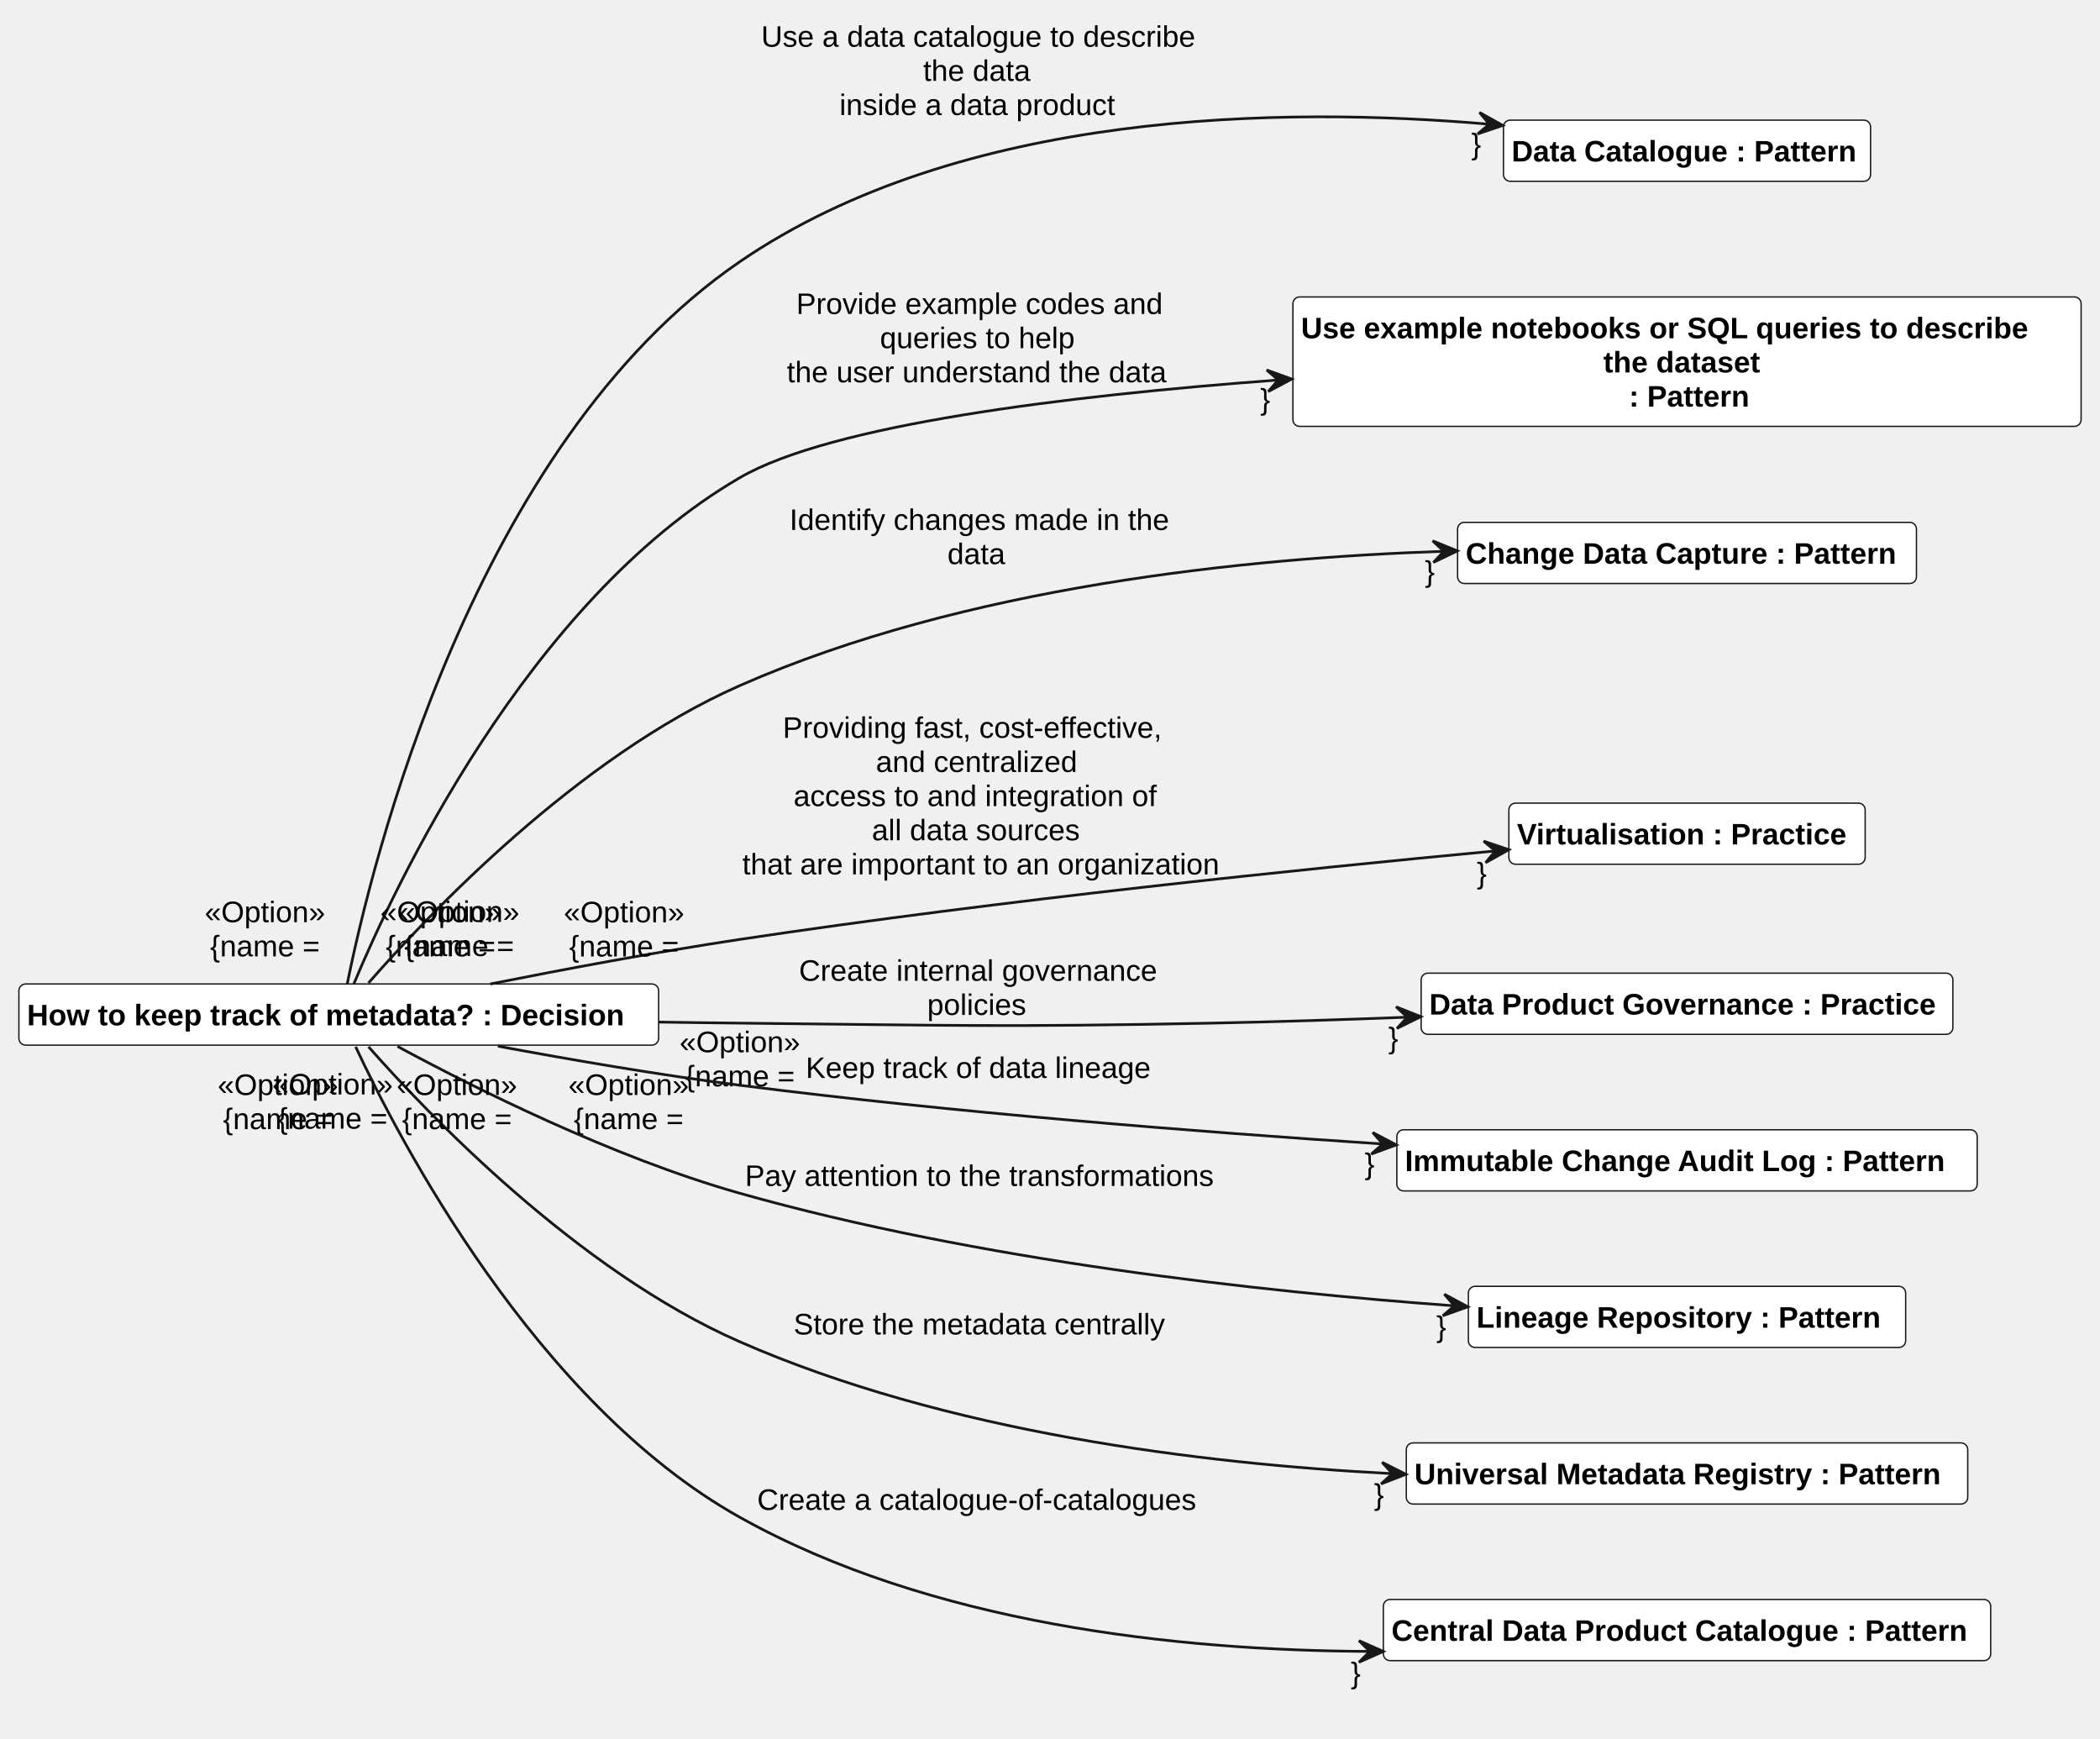
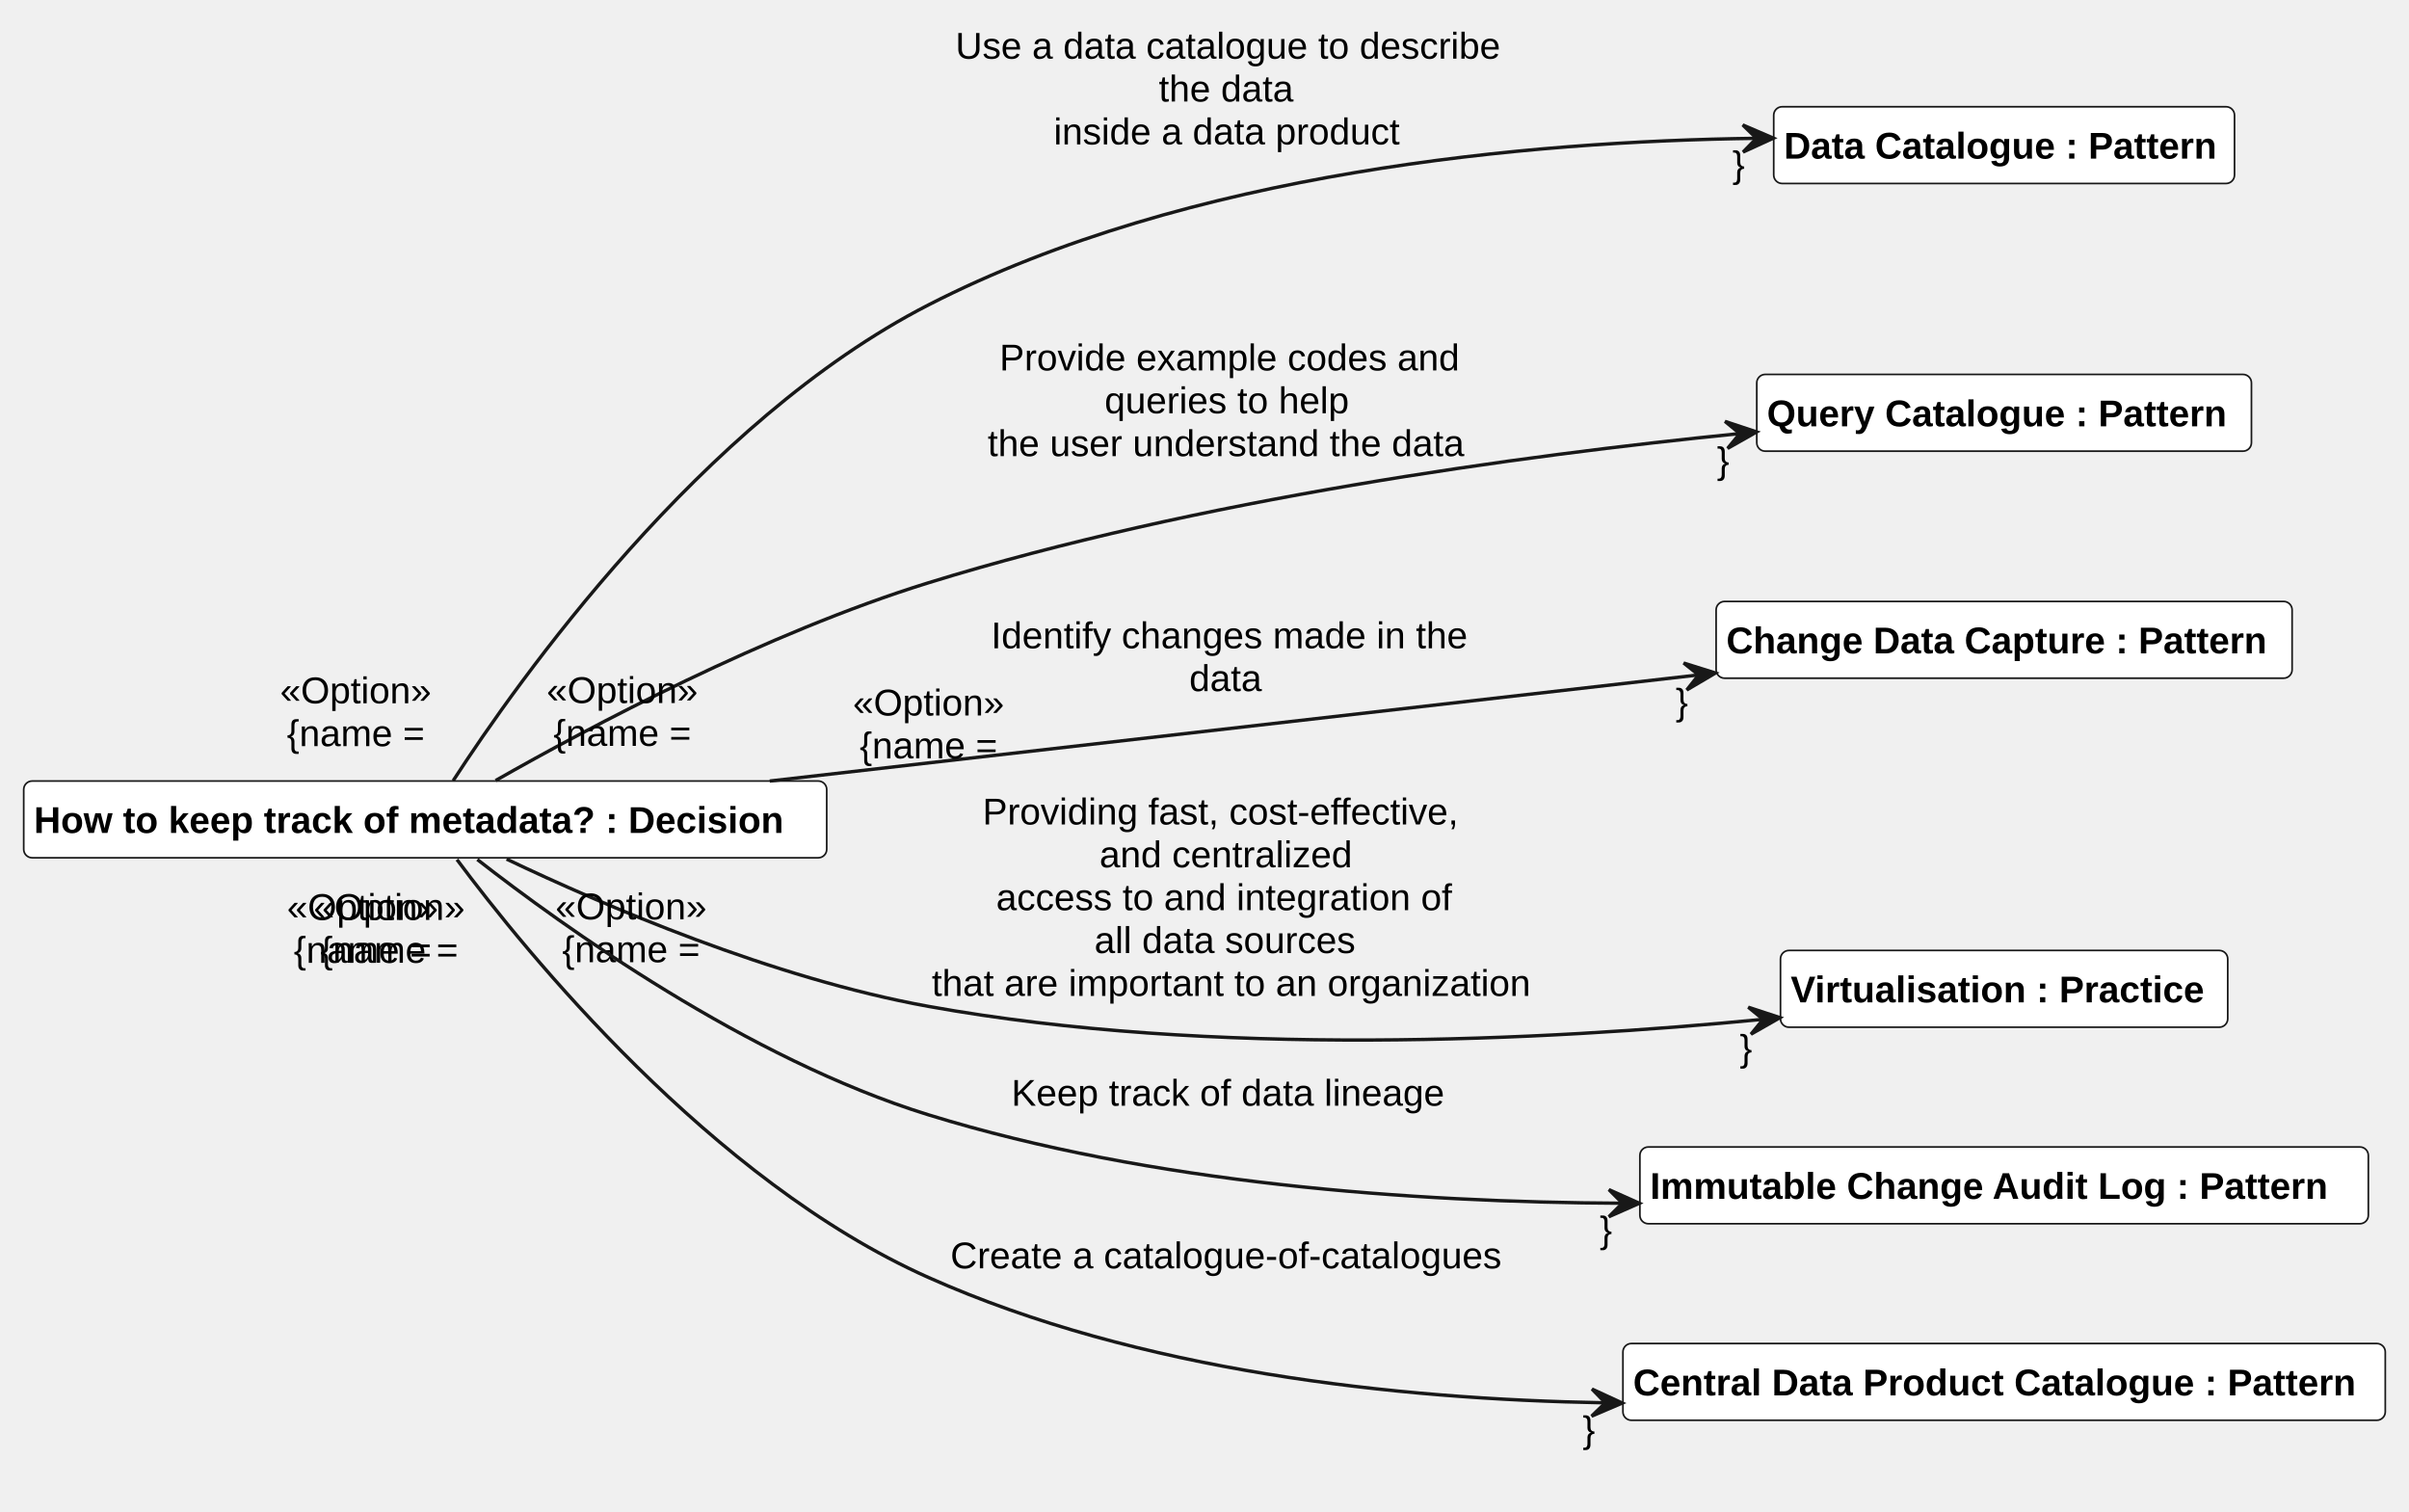
- <svg xmlns="http://www.w3.org/2000/svg" contentStyleType="text/css" height="644px" preserveAspectRatio="none" style="width:778px;height:644px;background:#FFFFFF;" version="1.1" viewBox="0 0 778 644" width="778px" zoomAndPan="magnify">
+ <svg xmlns="http://www.w3.org/2000/svg" contentStyleType="text/css" height="446px" preserveAspectRatio="none" style="width:711px;height:446px;background:#FFFFFF;" version="1.1" viewBox="0 0 711 446" width="711px" zoomAndPan="magnify">
  <defs />
  <g>
    <g id="elem___1_How_to_keep_track_of_metadata_">
-       <rect codeLine="9" fill="#FFFFFF" height="22.649" id="__1_How_to_keep_track_of_metadata_" rx="2.5" ry="2.5" style="stroke:#181818;stroke-width:0.5;" width="237" x="7" y="364.5" />
-       <text fill="#000000" font-family="Arial" font-size="11" font-weight="bold" lengthAdjust="spacing" textLength="231" x="10" y="379.818">How to keep track of metadata? : Decision</text>
+       <rect codeLine="9" fill="#FFFFFF" height="22.649" id="__1_How_to_keep_track_of_metadata_" rx="2.5" ry="2.5" style="stroke:#181818;stroke-width:0.5;" width="237" x="7" y="230.5" />
+       <text fill="#000000" font-family="Arial" font-size="11" font-weight="bold" lengthAdjust="spacing" textLength="231" x="10" y="245.818">How to keep track of metadata? : Decision</text>
    </g>
    <g id="elem___2_Data_Catalogue">
-       <rect codeLine="10" fill="#FFFFFF" height="22.649" id="__2_Data_Catalogue" rx="2.5" ry="2.5" style="stroke:#181818;stroke-width:0.5;" width="136" x="557" y="44.5" />
-       <text fill="#000000" font-family="Arial" font-size="11" font-weight="bold" lengthAdjust="spacing" textLength="130" x="560" y="59.818">Data Catalogue : Pattern</text>
+       <rect codeLine="10" fill="#FFFFFF" height="22.649" id="__2_Data_Catalogue" rx="2.5" ry="2.5" style="stroke:#181818;stroke-width:0.5;" width="136" x="523.5" y="31.5" />
+       <text fill="#000000" font-family="Arial" font-size="11" font-weight="bold" lengthAdjust="spacing" textLength="130" x="526.5" y="46.818">Data Catalogue : Pattern</text>
    </g>
-     <g id="elem___3_Use_example_notebooks_or_SQL_queries_to_describe_the_dataset">
-       <rect codeLine="11" fill="#FFFFFF" height="47.947" id="__3_Use_example_notebooks_or_SQL_queries_to_describe_the_dataset" rx="2.5" ry="2.5" style="stroke:#181818;stroke-width:0.5;" width="292" x="479" y="110" />
-       <text fill="#000000" font-family="Arial" font-size="11" font-weight="bold" lengthAdjust="spacing" textLength="286" x="482" y="125.318">Use example notebooks or SQL queries to describe</text>
-       <text fill="#000000" font-family="Arial" font-size="11" font-weight="bold" lengthAdjust="spacing" textLength="62" x="594" y="137.967">the dataset</text>
-       <text fill="#000000" font-family="Arial" font-size="11" font-weight="bold" lengthAdjust="spacing" textLength="46" x="603.5" y="150.616">: Pattern</text>
+     <g id="elem___3_Query_Catalogue">
+       <rect codeLine="11" fill="#FFFFFF" height="22.649" id="__3_Query_Catalogue" rx="2.5" ry="2.5" style="stroke:#181818;stroke-width:0.5;" width="146" x="518.5" y="110.5" />
+       <text fill="#000000" font-family="Arial" font-size="11" font-weight="bold" lengthAdjust="spacing" textLength="140" x="521.5" y="125.818">Query Catalogue : Pattern</text>
    </g>
    <g id="elem___4_Change_Data_Capture">
-       <rect codeLine="12" fill="#FFFFFF" height="22.649" id="__4_Change_Data_Capture" rx="2.5" ry="2.5" style="stroke:#181818;stroke-width:0.5;" width="170" x="540" y="193.5" />
-       <text fill="#000000" font-family="Arial" font-size="11" font-weight="bold" lengthAdjust="spacing" textLength="164" x="543" y="208.818">Change Data Capture : Pattern</text>
+       <rect codeLine="12" fill="#FFFFFF" height="22.649" id="__4_Change_Data_Capture" rx="2.5" ry="2.5" style="stroke:#181818;stroke-width:0.5;" width="170" x="506.5" y="177.5" />
+       <text fill="#000000" font-family="Arial" font-size="11" font-weight="bold" lengthAdjust="spacing" textLength="164" x="509.5" y="192.818">Change Data Capture : Pattern</text>
    </g>
    <g id="elem___5_Virtualisation">
-       <rect codeLine="13" fill="#FFFFFF" height="22.649" id="__5_Virtualisation" rx="2.5" ry="2.5" style="stroke:#181818;stroke-width:0.5;" width="132" x="559" y="297.5" />
-       <text fill="#000000" font-family="Arial" font-size="11" font-weight="bold" lengthAdjust="spacing" textLength="126" x="562" y="312.818">Virtualisation : Practice</text>
+       <rect codeLine="13" fill="#FFFFFF" height="22.649" id="__5_Virtualisation" rx="2.5" ry="2.5" style="stroke:#181818;stroke-width:0.5;" width="132" x="525.5" y="280.5" />
+       <text fill="#000000" font-family="Arial" font-size="11" font-weight="bold" lengthAdjust="spacing" textLength="126" x="528.5" y="295.818">Virtualisation : Practice</text>
    </g>
-     <g id="elem___6_Data_Product_Governance">
-       <rect codeLine="14" fill="#FFFFFF" height="22.649" id="__6_Data_Product_Governance" rx="2.5" ry="2.5" style="stroke:#181818;stroke-width:0.5;" width="197" x="526.5" y="360.5" />
-       <text fill="#000000" font-family="Arial" font-size="11" font-weight="bold" lengthAdjust="spacing" textLength="191" x="529.5" y="375.818">Data Product Governance : Practice</text>
+     <g id="elem___6_Immutable_Change_Audit_Log">
+       <rect codeLine="14" fill="#FFFFFF" height="22.649" id="__6_Immutable_Change_Audit_Log" rx="2.5" ry="2.5" style="stroke:#181818;stroke-width:0.5;" width="215" x="484" y="338.5" />
+       <text fill="#000000" font-family="Arial" font-size="11" font-weight="bold" lengthAdjust="spacing" textLength="209" x="487" y="353.818">Immutable Change Audit Log : Pattern</text>
    </g>
-     <g id="elem___7_Immutable_Change_Audit_Log">
-       <rect codeLine="15" fill="#FFFFFF" height="22.649" id="__7_Immutable_Change_Audit_Log" rx="2.5" ry="2.5" style="stroke:#181818;stroke-width:0.5;" width="215" x="517.5" y="418.5" />
-       <text fill="#000000" font-family="Arial" font-size="11" font-weight="bold" lengthAdjust="spacing" textLength="209" x="520.5" y="433.818">Immutable Change Audit Log : Pattern</text>
-     </g>
-     <g id="elem___8_Lineage_Repository">
-       <rect codeLine="16" fill="#FFFFFF" height="22.649" id="__8_Lineage_Repository" rx="2.5" ry="2.5" style="stroke:#181818;stroke-width:0.5;" width="162" x="544" y="476.5" />
-       <text fill="#000000" font-family="Arial" font-size="11" font-weight="bold" lengthAdjust="spacing" textLength="156" x="547" y="491.818">Lineage Repository : Pattern</text>
-     </g>
-     <g id="elem___9_Universal_Metadata_Registry">
-       <rect codeLine="17" fill="#FFFFFF" height="22.649" id="__9_Universal_Metadata_Registry" rx="2.5" ry="2.5" style="stroke:#181818;stroke-width:0.5;" width="208" x="521" y="534.5" />
-       <text fill="#000000" font-family="Arial" font-size="11" font-weight="bold" lengthAdjust="spacing" textLength="202" x="524" y="549.818">Universal Metadata Registry : Pattern</text>
-     </g>
-     <g id="elem___10_Central_Data_Product_Catalogue">
-       <rect codeLine="18" fill="#FFFFFF" height="22.649" id="__10_Central_Data_Product_Catalogue" rx="2.5" ry="2.5" style="stroke:#181818;stroke-width:0.5;" width="225" x="512.5" y="592.5" />
-       <text fill="#000000" font-family="Arial" font-size="11" font-weight="bold" lengthAdjust="spacing" textLength="219" x="515.5" y="607.818">Central Data Product Catalogue : Pattern</text>
+     <g id="elem___7_Central_Data_Product_Catalogue">
+       <rect codeLine="15" fill="#FFFFFF" height="22.649" id="__7_Central_Data_Product_Catalogue" rx="2.5" ry="2.5" style="stroke:#181818;stroke-width:0.5;" width="225" x="479" y="396.5" />
+       <text fill="#000000" font-family="Arial" font-size="11" font-weight="bold" lengthAdjust="spacing" textLength="219" x="482" y="411.818">Central Data Product Catalogue : Pattern</text>
    </g>
    <g id="link___1_How_to_keep_track_of_metadata____2_Data_Catalogue">
-       <path codeLine="19" d="M128.65,364.45 C137.44,320.78 175,164.81 274,97 C356.19,40.71 475.44,39.44 551.34,45.98 " fill="none" id="__1_How_to_keep_track_of_metadata_-to-__2_Data_Catalogue" style="stroke:#181818;stroke-width:1.0;" />
-       <polygon fill="#181818" points="556.73,46.46,548.133,41.655,551.751,46.004,547.402,49.621,556.73,46.46" style="stroke:#181818;stroke-width:1.0;" />
+       <path codeLine="16" d="M133.74,230.41 C152.69,201.18 206.93,124.41 274,90 C350.96,50.53 451.37,41.69 518.25,40.82 " fill="none" id="__1_How_to_keep_track_of_metadata_-to-__2_Data_Catalogue" style="stroke:#181818;stroke-width:1.0;" />
+       <polygon fill="#181818" points="523.41,40.77,514.365,36.873,518.41,40.827,514.456,44.873,523.41,40.77" style="stroke:#181818;stroke-width:1.0;" />
      <text fill="#000000" font-family="Arial" font-size="11" lengthAdjust="spacing" textLength="159" x="282" y="17.318">Use a data catalogue to describe</text>
      <text fill="#000000" font-family="Arial" font-size="11" lengthAdjust="spacing" textLength="39" x="342" y="29.967">the data</text>
      <text fill="#000000" font-family="Arial" font-size="11" lengthAdjust="spacing" textLength="101" x="311" y="42.616">inside a data product</text>
-       <text fill="#000000" font-family="Arial" font-size="11" lengthAdjust="spacing" textLength="43" x="75.827" y="341.612">«Option»</text>
-       <text fill="#000000" font-family="Arial" font-size="11" lengthAdjust="spacing" textLength="39" x="77.827" y="354.261">{name =</text>
-       <text fill="#000000" font-family="Arial" font-size="11" lengthAdjust="spacing" textLength="4" x="545.044" y="57.137">}</text>
-       <text fill="#000000" font-family="Arial" font-size="11" lengthAdjust="spacing" textLength="3" x="545.544" y="69.786"> </text>
+       <text fill="#000000" font-family="Arial" font-size="11" lengthAdjust="spacing" textLength="43" x="82.666" y="207.559">«Option»</text>
+       <text fill="#000000" font-family="Arial" font-size="11" lengthAdjust="spacing" textLength="39" x="84.666" y="220.207">{name =</text>
+       <text fill="#000000" font-family="Arial" font-size="11" lengthAdjust="spacing" textLength="4" x="511.306" y="52.313">}</text>
+       <text fill="#000000" font-family="Arial" font-size="11" lengthAdjust="spacing" textLength="3" x="511.806" y="64.962"> </text>
    </g>
-     <g id="link___1_How_to_keep_track_of_metadata____3_Use_example_notebooks_or_SQL_queries_to_describe_the_dataset">
-       <path codeLine="20" d="M131.09,364.46 C145.77,329.25 195.23,222.9 274,177 C307.71,157.36 394.6,146.62 473.37,140.78 " fill="none" id="__1_How_to_keep_track_of_metadata_-to-__3_Use_example_notebooks_or_SQL_queries_to_describe_the_dataset" style="stroke:#181818;stroke-width:1.0;" />
-       <polygon fill="#181818" points="478.55,140.41,469.287,137.063,473.563,140.767,469.859,145.043,478.55,140.41" style="stroke:#181818;stroke-width:1.0;" />
-       <text fill="#000000" font-family="Arial" font-size="11" lengthAdjust="spacing" textLength="133" x="295" y="116.318">Provide example codes and</text>
-       <text fill="#000000" font-family="Arial" font-size="11" lengthAdjust="spacing" textLength="71" x="326" y="128.967">queries to help</text>
-       <text fill="#000000" font-family="Arial" font-size="11" lengthAdjust="spacing" textLength="140" x="291.5" y="141.616">the user understand the data</text>
-       <text fill="#000000" font-family="Arial" font-size="11" lengthAdjust="spacing" textLength="43" x="140.918" y="341.626">«Option»</text>
-       <text fill="#000000" font-family="Arial" font-size="11" lengthAdjust="spacing" textLength="39" x="142.918" y="354.275">{name =</text>
-       <text fill="#000000" font-family="Arial" font-size="11" lengthAdjust="spacing" textLength="4" x="466.896" y="151.712">}</text>
-       <text fill="#000000" font-family="Arial" font-size="11" lengthAdjust="spacing" textLength="3" x="467.396" y="164.361"> </text>
+     <g id="link___1_How_to_keep_track_of_metadata____3_Query_Catalogue">
+       <path codeLine="17" d="M146.28,230.35 C173.91,214.62 226.07,186.83 274,172 C353.64,147.38 448.48,134.45 513.45,127.96 " fill="none" id="__1_How_to_keep_track_of_metadata_-to-__3_Query_Catalogue" style="stroke:#181818;stroke-width:1.0;" />
+       <polygon fill="#181818" points="518.47,127.47,509.124,124.364,513.494,127.956,509.902,132.326,518.47,127.47" style="stroke:#181818;stroke-width:1.0;" />
+       <text fill="#000000" font-family="Arial" font-size="11" lengthAdjust="spacing" textLength="133" x="295" y="109.318">Provide example codes and</text>
+       <text fill="#000000" font-family="Arial" font-size="11" lengthAdjust="spacing" textLength="71" x="326" y="121.967">queries to help</text>
+       <text fill="#000000" font-family="Arial" font-size="11" lengthAdjust="spacing" textLength="140" x="291.5" y="134.616">the user understand the data</text>
+       <text fill="#000000" font-family="Arial" font-size="11" lengthAdjust="spacing" textLength="43" x="161.329" y="207.478">«Option»</text>
+       <text fill="#000000" font-family="Arial" font-size="11" lengthAdjust="spacing" textLength="39" x="163.329" y="220.127">{name =</text>
+       <text fill="#000000" font-family="Arial" font-size="11" lengthAdjust="spacing" textLength="4" x="506.733" y="139.674">}</text>
+       <text fill="#000000" font-family="Arial" font-size="11" lengthAdjust="spacing" textLength="3" x="507.233" y="152.323"> </text>
    </g>
    <g id="link___1_How_to_keep_track_of_metadata____4_Change_Data_Capture">
-       <path codeLine="21" d="M136.51,364.14 C158.48,339.01 213.79,280.54 274,254 C357.34,217.28 461.71,206.67 534.7,204.23 " fill="none" id="__1_How_to_keep_track_of_metadata_-to-__4_Change_Data_Capture" style="stroke:#181818;stroke-width:1.0;" />
-       <polygon fill="#181818" points="539.9,204.07,530.779,200.355,534.903,204.227,531.03,208.351,539.9,204.07" style="stroke:#181818;stroke-width:1.0;" />
-       <text fill="#000000" font-family="Arial" font-size="11" lengthAdjust="spacing" textLength="138" x="292.5" y="196.318">Identify changes made in the</text>
-       <text fill="#000000" font-family="Arial" font-size="11" lengthAdjust="spacing" textLength="21" x="351" y="208.967">data</text>
-       <text fill="#000000" font-family="Arial" font-size="11" lengthAdjust="spacing" textLength="43" x="147.776" y="341.496">«Option»</text>
-       <text fill="#000000" font-family="Arial" font-size="11" lengthAdjust="spacing" textLength="39" x="149.776" y="354.145">{name =</text>
-       <text fill="#000000" font-family="Arial" font-size="11" lengthAdjust="spacing" textLength="4" x="527.87" y="215.484">}</text>
-       <text fill="#000000" font-family="Arial" font-size="11" lengthAdjust="spacing" textLength="3" x="528.37" y="228.133"> </text>
+       <path codeLine="18" d="M227.18,230.5 C308.81,221.18 422.79,208.16 501.2,199.2 " fill="none" id="__1_How_to_keep_track_of_metadata_-to-__4_Change_Data_Capture" style="stroke:#181818;stroke-width:1.0;" />
+       <polygon fill="#181818" points="506.32,198.62,496.922,195.674,501.353,199.191,497.836,203.622,506.32,198.62" style="stroke:#181818;stroke-width:1.0;" />
+       <text fill="#000000" font-family="Arial" font-size="11" lengthAdjust="spacing" textLength="138" x="292.5" y="191.318">Identify changes made in the</text>
+       <text fill="#000000" font-family="Arial" font-size="11" lengthAdjust="spacing" textLength="21" x="351" y="203.967">data</text>
+       <text fill="#000000" font-family="Arial" font-size="11" lengthAdjust="spacing" textLength="43" x="251.726" y="211.157">«Option»</text>
+       <text fill="#000000" font-family="Arial" font-size="11" lengthAdjust="spacing" textLength="39" x="253.726" y="223.806">{name =</text>
+       <text fill="#000000" font-family="Arial" font-size="11" lengthAdjust="spacing" textLength="4" x="494.555" y="210.937">}</text>
+       <text fill="#000000" font-family="Arial" font-size="11" lengthAdjust="spacing" textLength="3" x="495.055" y="223.586"> </text>
    </g>
    <g id="link___1_How_to_keep_track_of_metadata____5_Virtualisation">
-       <path codeLine="22" d="M181.66,364.49 C209.3,358.99 243.33,352.62 274,348 C370.68,333.46 483.15,321.87 553.95,315.22 " fill="none" id="__1_How_to_keep_track_of_metadata_-to-__5_Virtualisation" style="stroke:#181818;stroke-width:1.0;" />
-       <polygon fill="#181818" points="558.98,314.75,549.652,311.591,554.001,315.208,550.384,319.557,558.98,314.75" style="stroke:#181818;stroke-width:1.0;" />
-       <text fill="#000000" font-family="Arial" font-size="11" lengthAdjust="spacing" textLength="143" x="290" y="273.318">Providing fast, cost-effective,</text>
-       <text fill="#000000" font-family="Arial" font-size="11" lengthAdjust="spacing" textLength="74" x="324.5" y="285.967">and centralized</text>
-       <text fill="#000000" font-family="Arial" font-size="11" lengthAdjust="spacing" textLength="135" x="294" y="298.616">access to and integration of</text>
-       <text fill="#000000" font-family="Arial" font-size="11" lengthAdjust="spacing" textLength="77" x="323" y="311.265">all data sources</text>
-       <text fill="#000000" font-family="Arial" font-size="11" lengthAdjust="spacing" textLength="173" x="275" y="323.914">that are important to an organization</text>
-       <text fill="#000000" font-family="Arial" font-size="11" lengthAdjust="spacing" textLength="43" x="208.871" y="341.666">«Option»</text>
-       <text fill="#000000" font-family="Arial" font-size="11" lengthAdjust="spacing" textLength="39" x="210.871" y="354.315">{name =</text>
-       <text fill="#000000" font-family="Arial" font-size="11" lengthAdjust="spacing" textLength="4" x="547.115" y="327.216">}</text>
-       <text fill="#000000" font-family="Arial" font-size="11" lengthAdjust="spacing" textLength="3" x="547.615" y="339.865"> </text>
+       <path codeLine="19" d="M149.52,253.54 C177.94,267.08 228.14,288.73 274,297 C357.68,312.1 455.82,307.12 520.37,300.82 " fill="none" id="__1_How_to_keep_track_of_metadata_-to-__5_Virtualisation" style="stroke:#181818;stroke-width:1.0;" />
+       <polygon fill="#181818" points="525.35,300.33,515.995,297.251,520.375,300.83,516.795,305.211,525.35,300.33" style="stroke:#181818;stroke-width:1.0;" />
+       <text fill="#000000" font-family="Arial" font-size="11" lengthAdjust="spacing" textLength="143" x="290" y="243.318">Providing fast, cost-effective,</text>
+       <text fill="#000000" font-family="Arial" font-size="11" lengthAdjust="spacing" textLength="74" x="324.5" y="255.967">and centralized</text>
+       <text fill="#000000" font-family="Arial" font-size="11" lengthAdjust="spacing" textLength="135" x="294" y="268.616">access to and integration of</text>
+       <text fill="#000000" font-family="Arial" font-size="11" lengthAdjust="spacing" textLength="77" x="323" y="281.265">all data sources</text>
+       <text fill="#000000" font-family="Arial" font-size="11" lengthAdjust="spacing" textLength="173" x="275" y="293.914">that are important to an organization</text>
+       <text fill="#000000" font-family="Arial" font-size="11" lengthAdjust="spacing" textLength="43" x="163.92" y="271.32">«Option»</text>
+       <text fill="#000000" font-family="Arial" font-size="11" lengthAdjust="spacing" textLength="39" x="165.92" y="283.968">{name =</text>
+       <text fill="#000000" font-family="Arial" font-size="11" lengthAdjust="spacing" textLength="4" x="513.47" y="313.094">}</text>
+       <text fill="#000000" font-family="Arial" font-size="11" lengthAdjust="spacing" textLength="3" x="513.97" y="325.743"> </text>
    </g>
-     <g id="link___1_How_to_keep_track_of_metadata____6_Data_Product_Governance">
-       <path codeLine="23" d="M244.04,378.61 C254.17,378.77 264.27,378.91 274,379 C351.77,379.79 371.24,380.56 449,379 C472.41,378.54 497.58,377.72 521.33,376.8 " fill="none" id="__1_How_to_keep_track_of_metadata_-to-__6_Data_Product_Governance" style="stroke:#181818;stroke-width:1.0;" />
-       <polygon fill="#181818" points="526.37,376.6,517.217,372.964,521.374,376.8,517.538,380.957,526.37,376.6" style="stroke:#181818;stroke-width:1.0;" />
-       <text fill="#000000" font-family="Arial" font-size="11" lengthAdjust="spacing" textLength="131" x="296" y="363.318">Create internal governance</text>
-       <text fill="#000000" font-family="Arial" font-size="11" lengthAdjust="spacing" textLength="36" x="343.5" y="375.967">policies</text>
-       <text fill="#000000" font-family="Arial" font-size="11" lengthAdjust="spacing" textLength="43" x="251.78" y="389.772">«Option»</text>
-       <text fill="#000000" font-family="Arial" font-size="11" lengthAdjust="spacing" textLength="39" x="253.78" y="402.421">{name =</text>
-       <text fill="#000000" font-family="Arial" font-size="11" lengthAdjust="spacing" textLength="4" x="514.351" y="388.306">}</text>
-       <text fill="#000000" font-family="Arial" font-size="11" lengthAdjust="spacing" textLength="3" x="514.851" y="400.955"> </text>
+     <g id="link___1_How_to_keep_track_of_metadata____6_Immutable_Change_Audit_Log">
+       <path codeLine="20" d="M140.89,253.67 C166.08,273.32 220.6,312.51 274,329 C339.89,349.36 417.05,354.82 478.69,355.1 " fill="none" id="__1_How_to_keep_track_of_metadata_-to-__6_Immutable_Change_Audit_Log" style="stroke:#181818;stroke-width:1.0;" />
+       <polygon fill="#181818" points="483.85,355.11,474.861,351.084,478.85,355.096,474.839,359.084,483.85,355.11" style="stroke:#181818;stroke-width:1.0;" />
+       <text fill="#000000" font-family="Arial" font-size="11" lengthAdjust="spacing" textLength="126" x="298.5" y="326.318">Keep track of data lineage</text>
+       <text fill="#000000" font-family="Arial" font-size="11" lengthAdjust="spacing" textLength="43" x="92.559" y="271.489">«Option»</text>
+       <text fill="#000000" font-family="Arial" font-size="11" lengthAdjust="spacing" textLength="39" x="94.559" y="284.138">{name =</text>
+       <text fill="#000000" font-family="Arial" font-size="11" lengthAdjust="spacing" textLength="4" x="472.14" y="366.689">}</text>
+       <text fill="#000000" font-family="Arial" font-size="11" lengthAdjust="spacing" textLength="3" x="472.64" y="379.338"> </text>
    </g>
-     <g id="link___1_How_to_keep_track_of_metadata____7_Immutable_Change_Audit_Log">
-       <path codeLine="24" d="M184.45,387.53 C211.56,392.58 244.34,398.21 274,402 C353.26,412.14 443.12,419.23 511.94,423.75 " fill="none" id="__1_How_to_keep_track_of_metadata_-to-__7_Immutable_Change_Audit_Log" style="stroke:#181818;stroke-width:1.0;" />
-       <polygon fill="#181818" points="517.28,424.1,508.562,419.519,512.291,423.772,508.037,427.501,517.28,424.1" style="stroke:#181818;stroke-width:1.0;" />
-       <text fill="#000000" font-family="Arial" font-size="11" lengthAdjust="spacing" textLength="126" x="298.5" y="399.318">Keep track of data lineage</text>
-       <text fill="#000000" font-family="Arial" font-size="11" lengthAdjust="spacing" textLength="43" x="210.572" y="405.611">«Option»</text>
-       <text fill="#000000" font-family="Arial" font-size="11" lengthAdjust="spacing" textLength="39" x="212.572" y="418.26">{name =</text>
-       <text fill="#000000" font-family="Arial" font-size="11" lengthAdjust="spacing" textLength="4" x="505.565" y="434.905">}</text>
-       <text fill="#000000" font-family="Arial" font-size="11" lengthAdjust="spacing" textLength="3" x="506.065" y="447.554"> </text>
-     </g>
-     <g id="link___1_How_to_keep_track_of_metadata____8_Lineage_Repository">
-       <path codeLine="25" d="M147.27,387.63 C175.18,402.7 226.76,428.64 274,442 C362.26,466.97 466.94,478.47 538.68,483.71 " fill="none" id="__1_How_to_keep_track_of_metadata_-to-__8_Lineage_Repository" style="stroke:#181818;stroke-width:1.0;" />
-       <polygon fill="#181818" points="543.79,484.08,535.111,479.424,538.804,483.71,534.518,487.402,543.79,484.08" style="stroke:#181818;stroke-width:1.0;" />
-       <text fill="#000000" font-family="Arial" font-size="11" lengthAdjust="spacing" textLength="171" x="276" y="439.318">Pay attention to the transformations</text>
-       <text fill="#000000" font-family="Arial" font-size="11" lengthAdjust="spacing" textLength="43" x="100.893" y="405.437">«Option»</text>
-       <text fill="#000000" font-family="Arial" font-size="11" lengthAdjust="spacing" textLength="39" x="102.893" y="418.086">{name =</text>
-       <text fill="#000000" font-family="Arial" font-size="11" lengthAdjust="spacing" textLength="4" x="532.119" y="495.219">}</text>
-       <text fill="#000000" font-family="Arial" font-size="11" lengthAdjust="spacing" textLength="3" x="532.619" y="507.868"> </text>
-     </g>
-     <g id="link___1_How_to_keep_track_of_metadata____9_Universal_Metadata_Registry">
-       <path codeLine="26" d="M136.53,387.77 C158.55,412.69 213.93,470.68 274,497 C350.42,530.5 444.41,542.23 515.74,545.88 " fill="none" id="__1_How_to_keep_track_of_metadata_-to-__9_Universal_Metadata_Registry" style="stroke:#181818;stroke-width:1.0;" />
-       <polygon fill="#181818" points="520.84,546.13,512.045,541.698,515.846,545.887,511.656,549.689,520.84,546.13" style="stroke:#181818;stroke-width:1.0;" />
-       <text fill="#000000" font-family="Arial" font-size="11" lengthAdjust="spacing" textLength="135" x="294" y="494.318">Store the metadata centrally</text>
-       <text fill="#000000" font-family="Arial" font-size="11" lengthAdjust="spacing" textLength="43" x="146.952" y="405.62">«Option»</text>
-       <text fill="#000000" font-family="Arial" font-size="11" lengthAdjust="spacing" textLength="39" x="148.952" y="418.269">{name =</text>
-       <text fill="#000000" font-family="Arial" font-size="11" lengthAdjust="spacing" textLength="4" x="509.044" y="557.399">}</text>
-       <text fill="#000000" font-family="Arial" font-size="11" lengthAdjust="spacing" textLength="3" x="509.544" y="570.048"> </text>
-     </g>
-     <g id="link___1_How_to_keep_track_of_metadata____10_Central_Data_Product_Catalogue">
-       <path codeLine="27" d="M131.76,387.77 C147.6,421.66 198.46,519.76 274,562 C344.68,601.53 435.81,611.42 507.35,611.74 " fill="none" id="__1_How_to_keep_track_of_metadata_-to-__10_Central_Data_Product_Catalogue" style="stroke:#181818;stroke-width:1.0;" />
-       <polygon fill="#181818" points="512.47,611.75,503.47,607.75,507.47,611.75,503.47,615.75,512.47,611.75" style="stroke:#181818;stroke-width:1.0;" />
-       <text fill="#000000" font-family="Arial" font-size="11" lengthAdjust="spacing" textLength="162" x="280.5" y="559.318">Create a catalogue-of-catalogues</text>
-       <text fill="#000000" font-family="Arial" font-size="11" lengthAdjust="spacing" textLength="43" x="80.633" y="405.62">«Option»</text>
-       <text fill="#000000" font-family="Arial" font-size="11" lengthAdjust="spacing" textLength="39" x="82.633" y="418.269">{name =</text>
-       <text fill="#000000" font-family="Arial" font-size="11" lengthAdjust="spacing" textLength="4" x="500.417" y="623.514">}</text>
-       <text fill="#000000" font-family="Arial" font-size="11" lengthAdjust="spacing" textLength="3" x="500.917" y="636.163"> </text>
+     <g id="link___1_How_to_keep_track_of_metadata____7_Central_Data_Product_Catalogue">
+       <path codeLine="21" d="M134.87,253.68 C155.14,280.9 209.96,348.45 274,377 C336.17,404.72 411.86,412.93 473.63,414 " fill="none" id="__1_How_to_keep_track_of_metadata_-to-__7_Central_Data_Product_Catalogue" style="stroke:#181818;stroke-width:1.0;" />
+       <polygon fill="#181818" points="478.81,414.07,469.868,409.942,473.81,413.999,469.754,417.941,478.81,414.07" style="stroke:#181818;stroke-width:1.0;" />
+       <text fill="#000000" font-family="Arial" font-size="11" lengthAdjust="spacing" textLength="162" x="280.5" y="374.318">Create a catalogue-of-catalogues</text>
+       <text fill="#000000" font-family="Arial" font-size="11" lengthAdjust="spacing" textLength="43" x="84.696" y="271.502">«Option»</text>
+       <text fill="#000000" font-family="Arial" font-size="11" lengthAdjust="spacing" textLength="39" x="86.696" y="284.151">{name =</text>
+       <text fill="#000000" font-family="Arial" font-size="11" lengthAdjust="spacing" textLength="4" x="467.104" y="425.657">}</text>
+       <text fill="#000000" font-family="Arial" font-size="11" lengthAdjust="spacing" textLength="3" x="467.604" y="438.306"> </text>
    </g>
  </g>
</svg>
